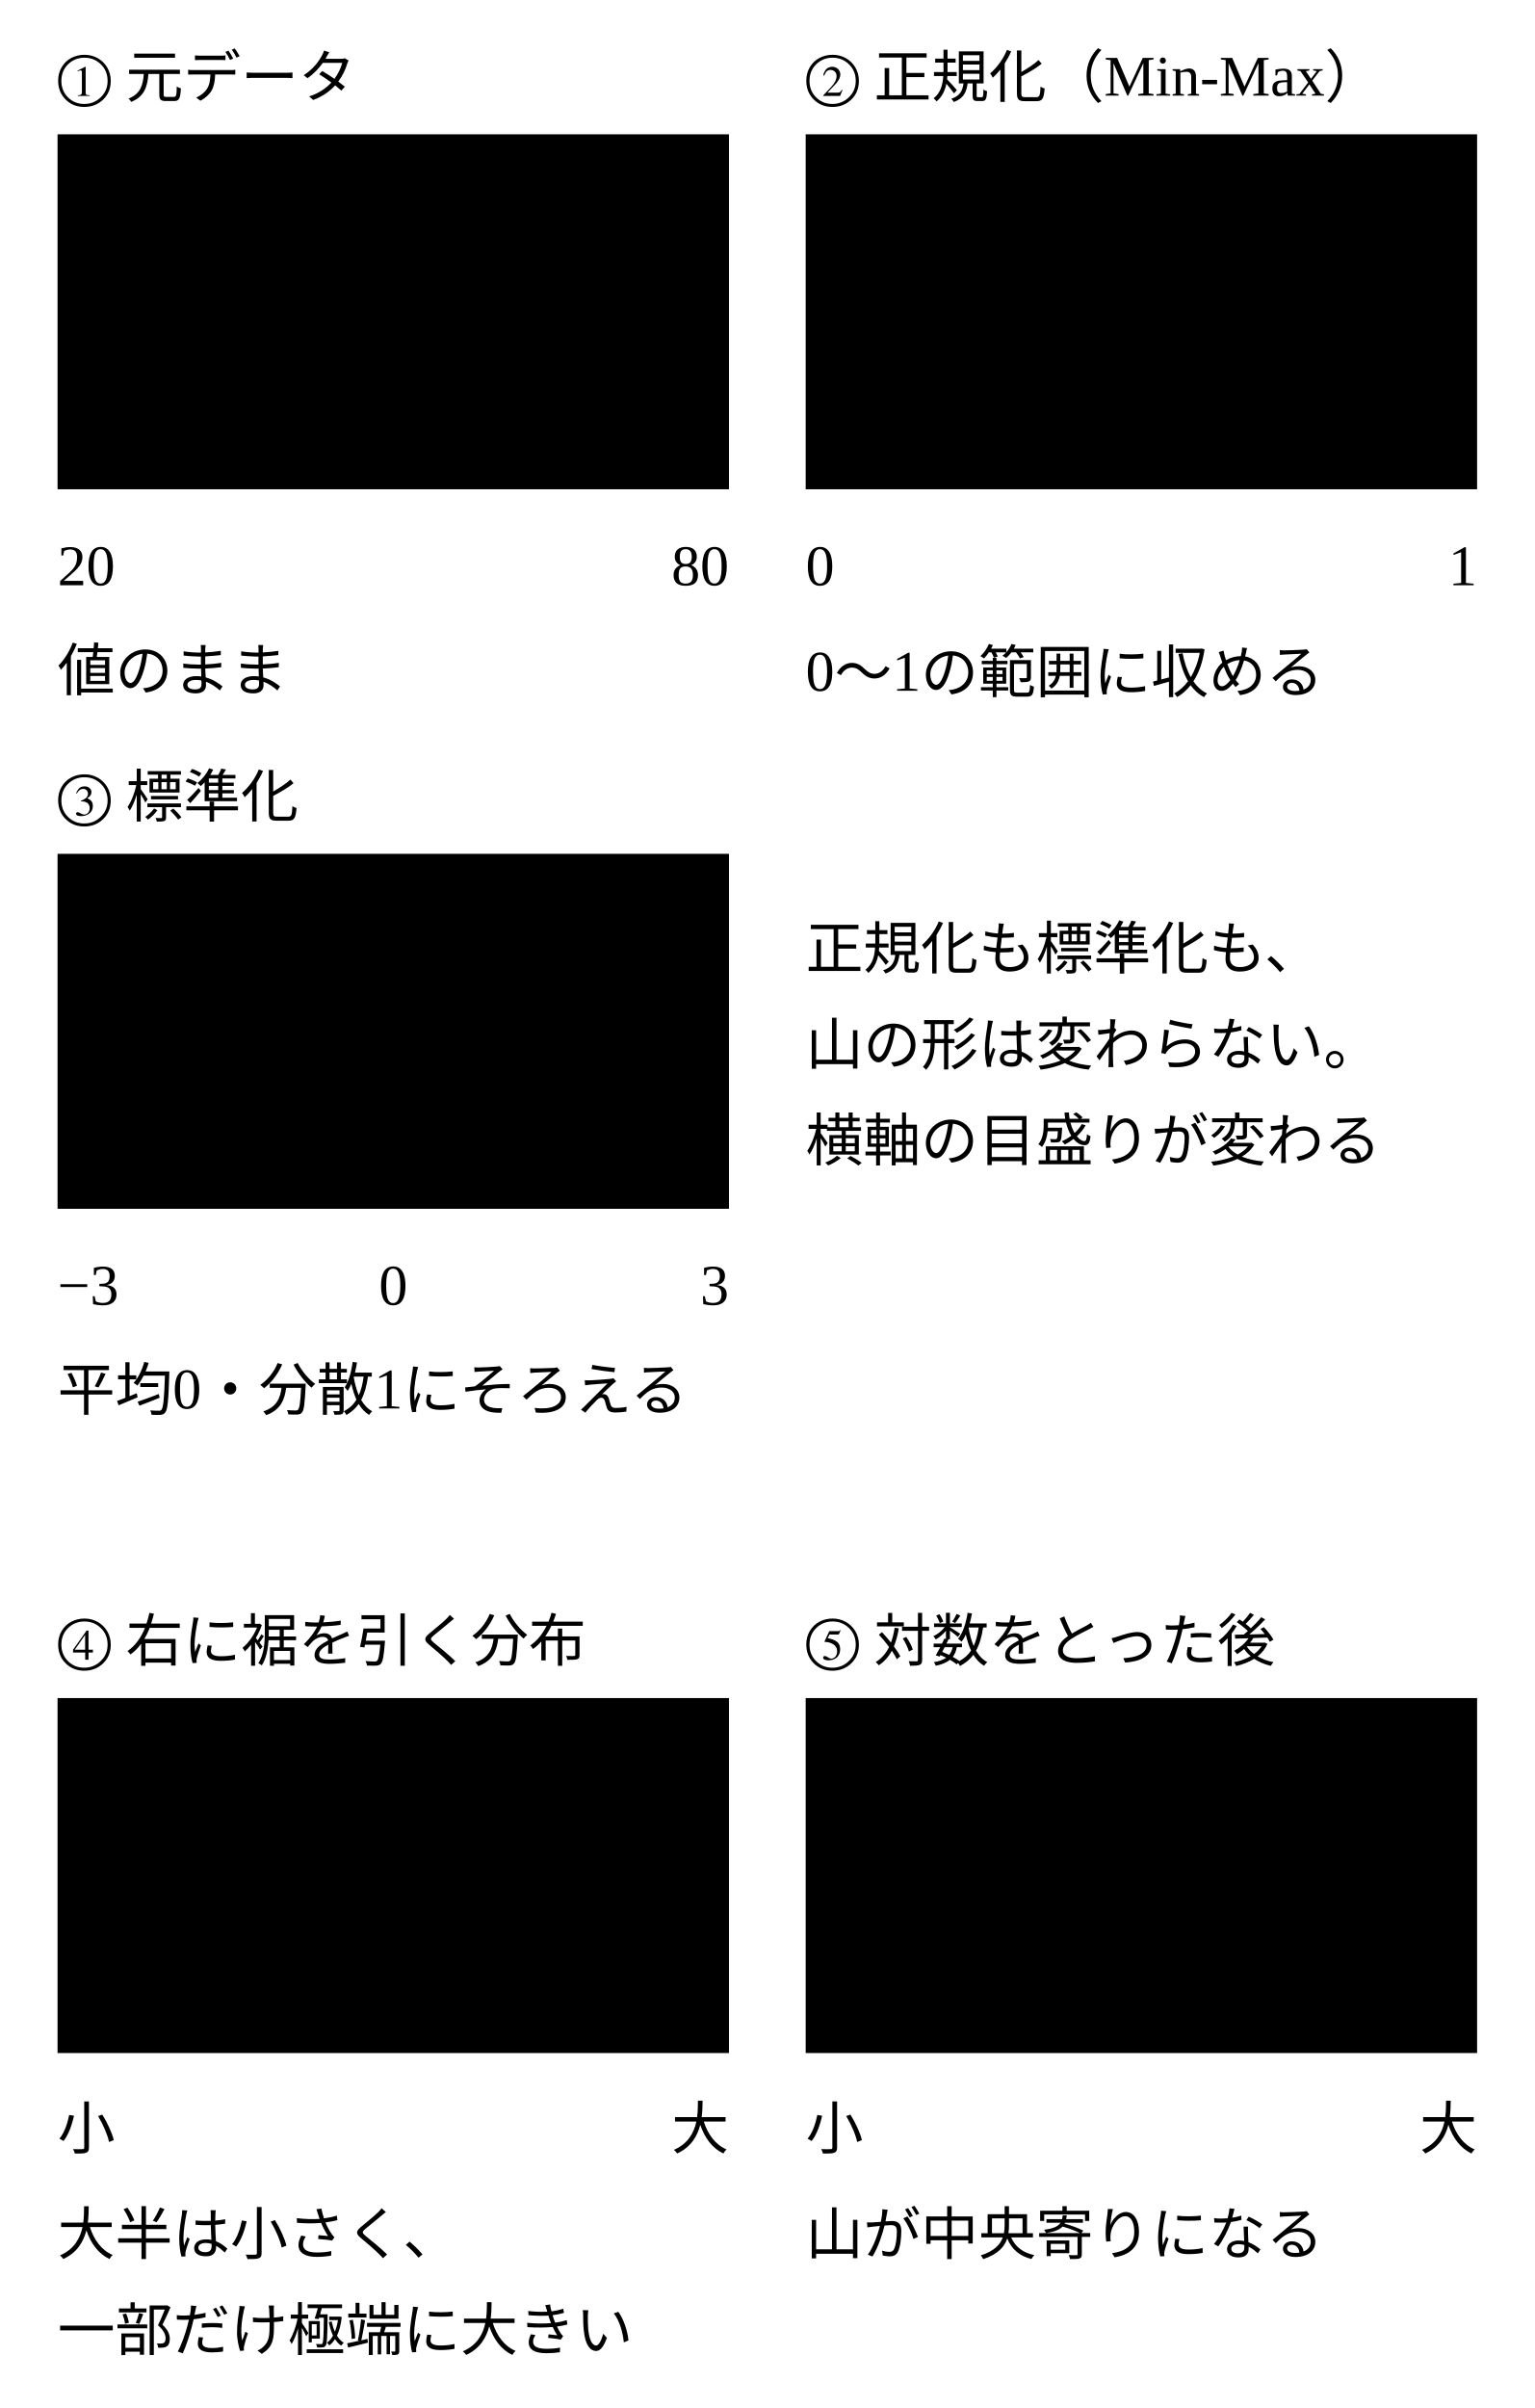
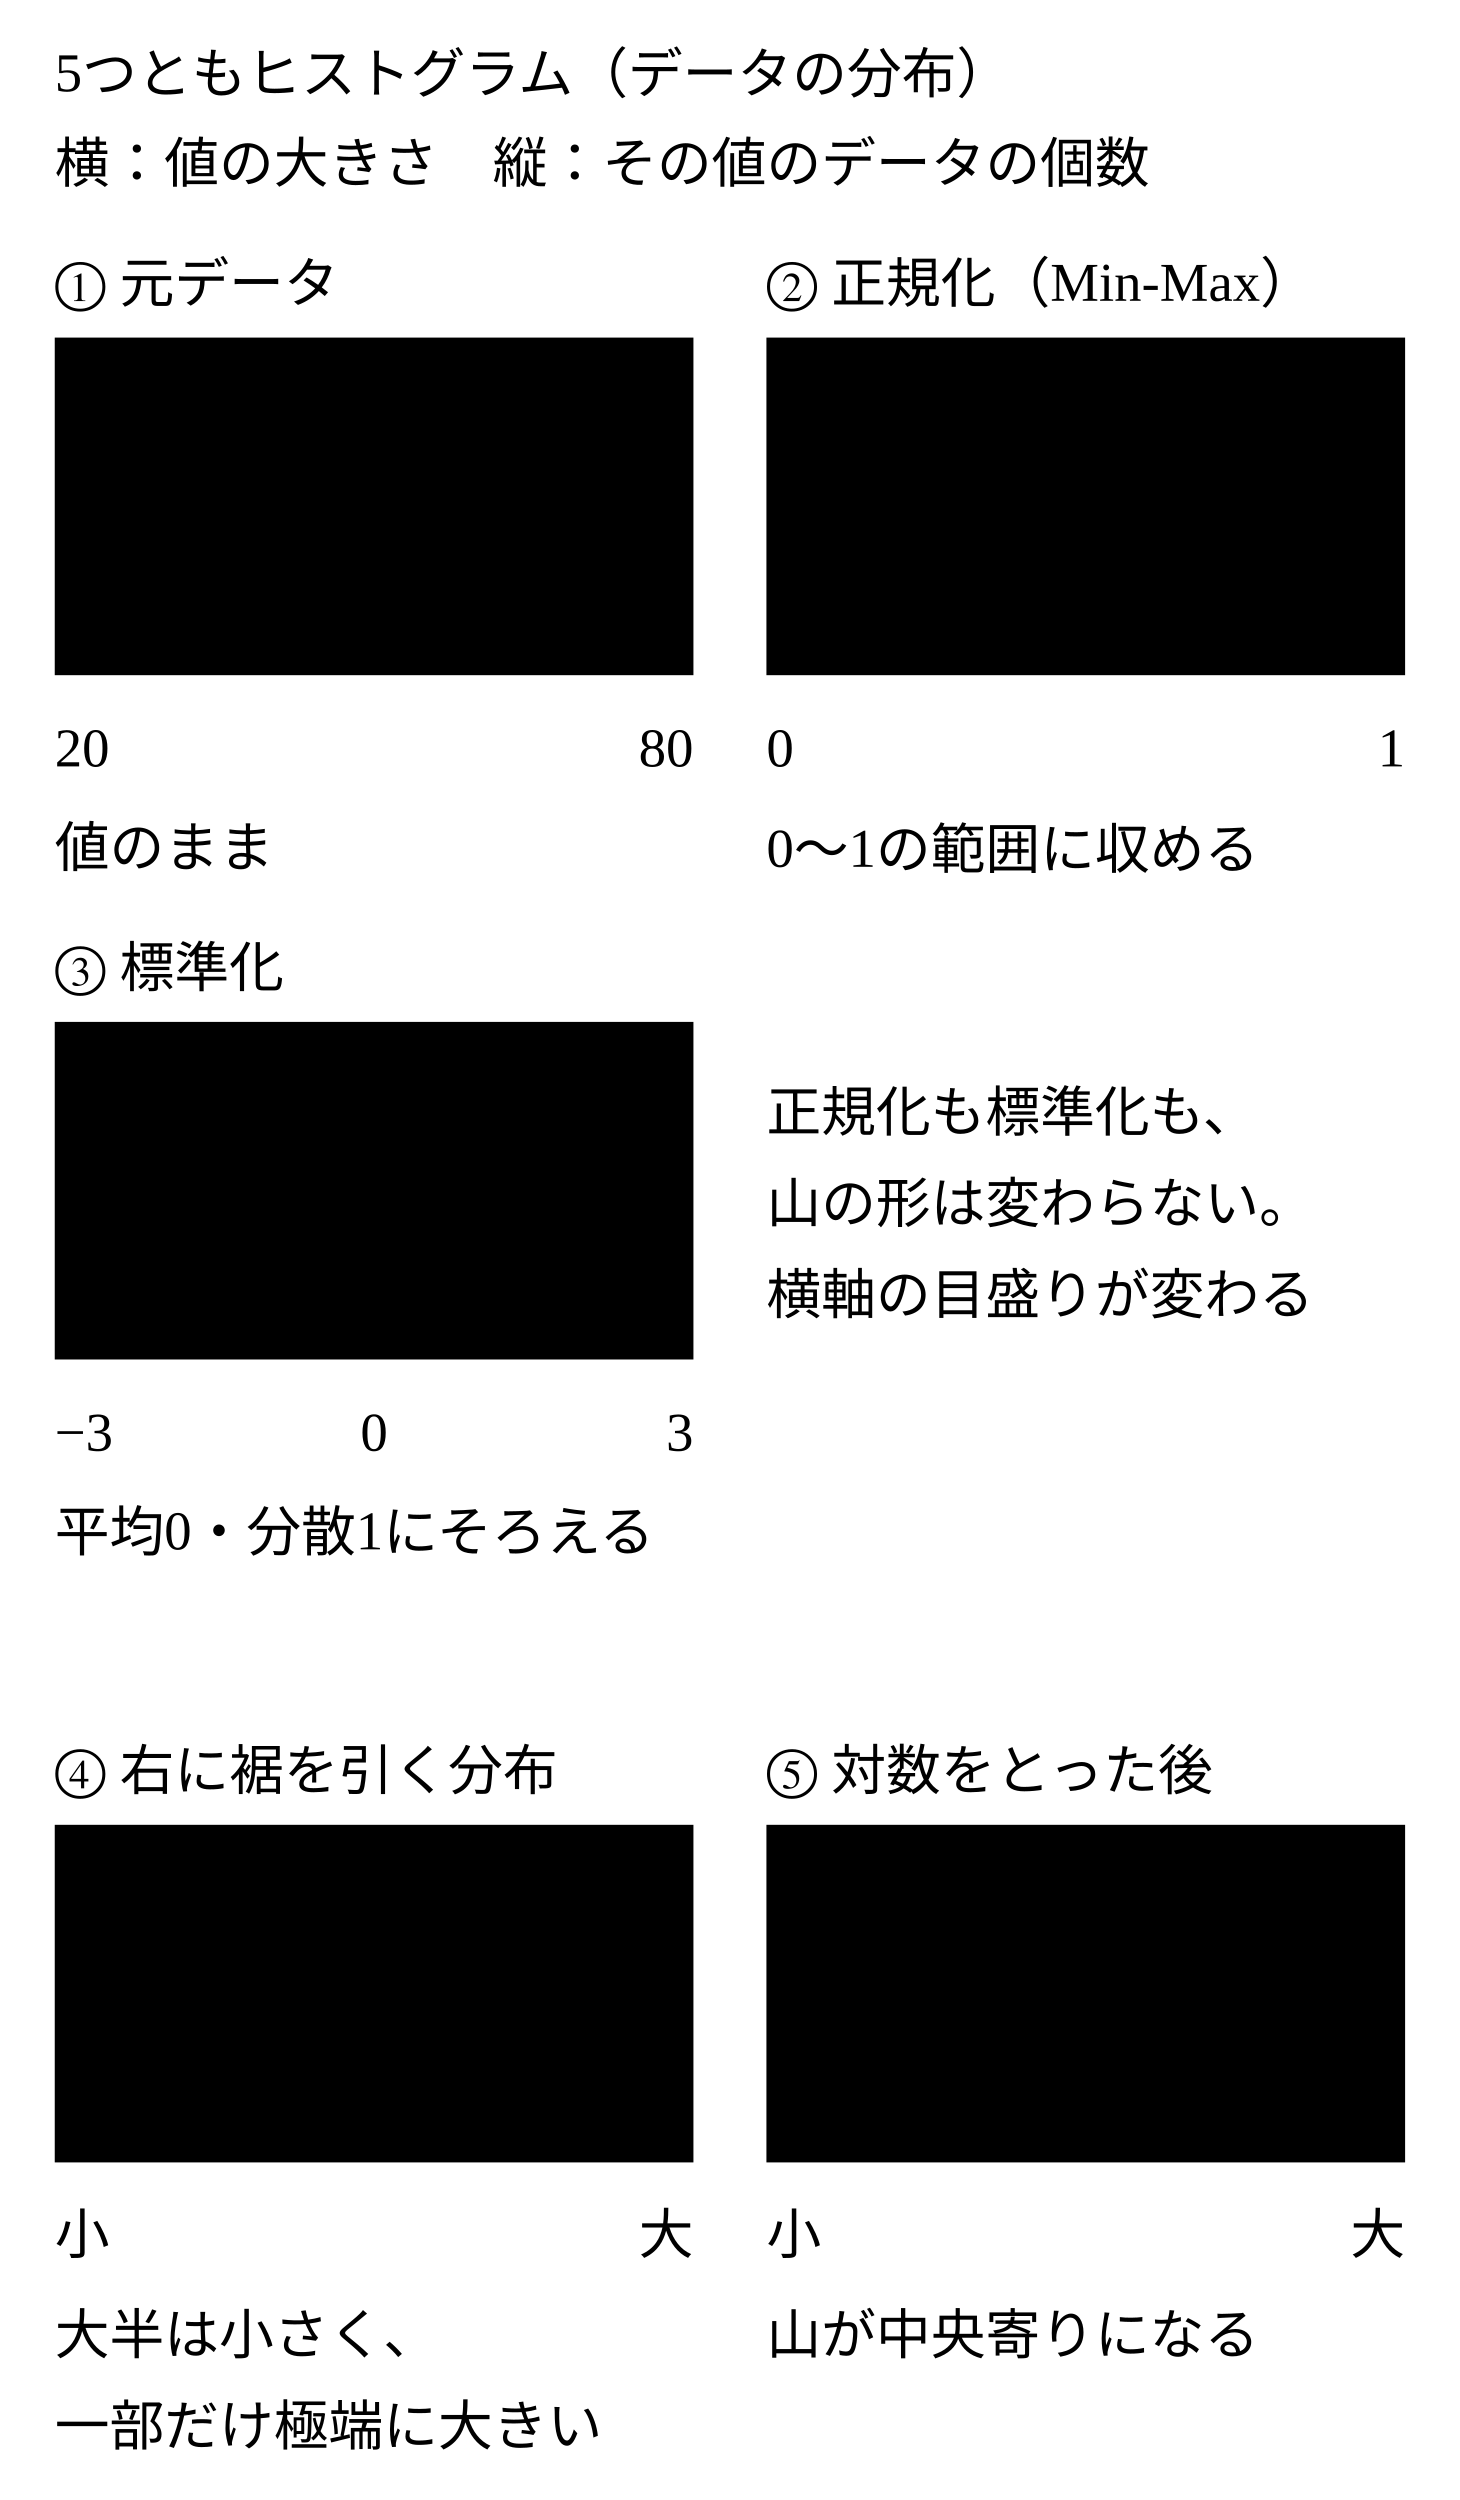
- <svg xmlns="http://www.w3.org/2000/svg" viewBox="0 0 320 502" role="img" aria-labelledby="fig-g-feature-scaling-t fig-g-feature-scaling-d">
-   <text x="12" y="20" class="tb">① 元データ</text>
-   <text x="168" y="20" class="tb">② 正規化（Min-Max）</text>
-   <rect x="12" y="28" width="140" height="74" class="fs sb" stroke-width="1" />
-   <rect x="13" y="95.87" width="9.67" height="2.13" class="fas sa" />
-   <rect x="24.67" y="91.37" width="9.67" height="6.63" class="fas sa" />
-   <rect x="36.33" y="81.58" width="9.67" height="16.42" class="fas sa" />
-   <rect x="48" y="65.59" width="9.67" height="32.41" class="fas sa" />
-   <rect x="59.67" y="46.98" width="9.67" height="51.02" class="fas sa" />
-   <rect x="71.33" y="34" width="9.67" height="64" class="fas sa" />
-   <rect x="83" y="34" width="9.67" height="64" class="fas sa" />
-   <rect x="94.67" y="46.98" width="9.67" height="51.02" class="fas sa" />
-   <rect x="106.33" y="65.59" width="9.67" height="32.41" class="fas sa" />
-   <rect x="118" y="81.58" width="9.67" height="16.42" class="fas sa" />
-   <rect x="129.67" y="91.37" width="9.67" height="6.63" class="fas sa" />
-   <rect x="141.33" y="95.87" width="9.67" height="2.13" class="fas sa" />
-   <line x1="12" y1="102" x2="152" y2="102" class="l sm w1" />
-   <rect x="168" y="28" width="140" height="74" class="fs sb" stroke-width="1" />
-   <rect x="169" y="95.87" width="9.67" height="2.13" class="fok sok" />
-   <rect x="180.67" y="91.37" width="9.67" height="6.63" class="fok sok" />
-   <rect x="192.33" y="81.58" width="9.67" height="16.42" class="fok sok" />
-   <rect x="204" y="65.59" width="9.67" height="32.41" class="fok sok" />
-   <rect x="215.67" y="46.98" width="9.67" height="51.02" class="fok sok" />
-   <rect x="227.33" y="34" width="9.67" height="64" class="fok sok" />
-   <rect x="239" y="34" width="9.67" height="64" class="fok sok" />
-   <rect x="250.67" y="46.98" width="9.67" height="51.02" class="fok sok" />
-   <rect x="262.33" y="65.59" width="9.67" height="32.41" class="fok sok" />
-   <rect x="274" y="81.58" width="9.67" height="16.42" class="fok sok" />
-   <rect x="285.67" y="91.37" width="9.67" height="6.63" class="fok sok" />
-   <rect x="297.33" y="95.87" width="9.67" height="2.13" class="fok sok" />
-   <line x1="168" y1="102" x2="308" y2="102" class="l sm w1" />
-   <text x="12" y="122" class="tm">20</text>
-   <text x="152" y="122" class="tm" text-anchor="end">80</text>
-   <text x="168" y="122" class="tm">0</text>
-   <text x="308" y="122" class="tm" text-anchor="end">1</text>
-   <text x="12" y="144" class="tm">値のまま</text>
-   <text x="168" y="144" class="tm">0〜1の範囲に収める</text>
-   <text x="12" y="170" class="tb">③ 標準化</text>
-   <rect x="12" y="178" width="140" height="74" class="fs sb" stroke-width="1" />
-   <rect x="13" y="245.87" width="9.67" height="2.13" class="fwn swn" />
-   <rect x="24.67" y="241.37" width="9.67" height="6.63" class="fwn swn" />
-   <rect x="36.33" y="231.58" width="9.67" height="16.42" class="fwn swn" />
-   <rect x="48" y="215.59" width="9.67" height="32.41" class="fwn swn" />
-   <rect x="59.67" y="196.98" width="9.67" height="51.02" class="fwn swn" />
-   <rect x="71.33" y="184" width="9.67" height="64" class="fwn swn" />
-   <rect x="83" y="184" width="9.67" height="64" class="fwn swn" />
-   <rect x="94.67" y="196.98" width="9.67" height="51.02" class="fwn swn" />
-   <rect x="106.33" y="215.59" width="9.67" height="32.41" class="fwn swn" />
-   <rect x="118" y="231.58" width="9.67" height="16.42" class="fwn swn" />
-   <rect x="129.67" y="241.37" width="9.67" height="6.63" class="fwn swn" />
-   <rect x="141.33" y="245.87" width="9.67" height="2.13" class="fwn swn" />
-   <line x1="12" y1="252" x2="152" y2="252" class="l sm w1" />
-   <text x="12" y="272" class="tm">−3</text>
-   <text x="82" y="272" class="tm" text-anchor="middle">0</text>
-   <text x="152" y="272" class="tm" text-anchor="end">3</text>
-   <text x="168" y="202">正規化も標準化も、</text>
-   <text x="168" y="222">山の形は変わらない。</text>
-   <text x="168" y="242" class="tb">横軸の目盛りが変わる</text>
-   <text x="12" y="294" class="tm">平均0・分散1にそろえる</text>
-   <line x1="12" y1="318" x2="308" y2="318" class="l sb w1" />
-   <text x="12" y="346" class="tb">④ 右に裾を引く分布</text>
-   <text x="168" y="346" class="tb">⑤ 対数をとった後</text>
-   <rect x="12" y="354" width="140" height="74" class="fs sb" stroke-width="1" />
-   <rect x="13" y="378.36" width="9.67" height="45.64" class="fng sng" />
-   <rect x="24.67" y="360" width="9.67" height="64" class="fng sng" />
-   <rect x="36.33" y="384.6" width="9.67" height="39.4" class="fng sng" />
-   <rect x="48" y="401.09" width="9.67" height="22.91" class="fng sng" />
-   <rect x="59.67" y="410.39" width="9.67" height="13.61" class="fng sng" />
-   <rect x="71.33" y="415.63" width="9.67" height="8.37" class="fng sng" />
-   <rect x="83" y="418.68" width="9.67" height="5.32" class="fng sng" />
-   <rect x="94.67" y="420.51" width="9.67" height="3.49" class="fng sng" />
-   <rect x="106.33" y="421.65" width="9.67" height="2.35" class="fng sng" />
-   <rect x="118" y="422.38" width="9.67" height="1.62" class="fng sng" />
-   <rect x="129.67" y="422.86" width="9.67" height="1.14" class="fng sng" />
-   <rect x="141.33" y="423.18" width="9.67" height="0.82" class="fng sng" />
-   <line x1="12" y1="428" x2="152" y2="428" class="l sm w1" />
-   <rect x="168" y="354" width="140" height="74" class="fs sb" stroke-width="1" />
-   <rect x="169" y="422.49" width="9.67" height="1.51" class="fok sok" />
-   <rect x="180.67" y="418.75" width="9.67" height="5.25" class="fok sok" />
-   <rect x="192.33" y="409.72" width="9.67" height="14.28" class="fok sok" />
-   <rect x="204" y="393.77" width="9.67" height="30.23" class="fok sok" />
-   <rect x="215.67" y="374.16" width="9.67" height="49.84" class="fok sok" />
-   <rect x="227.33" y="360" width="9.67" height="64" class="fok sok" />
-   <rect x="239" y="360" width="9.67" height="64" class="fok sok" />
-   <rect x="250.67" y="374.16" width="9.67" height="49.84" class="fok sok" />
-   <rect x="262.33" y="393.77" width="9.67" height="30.23" class="fok sok" />
-   <rect x="274" y="409.72" width="9.67" height="14.28" class="fok sok" />
-   <rect x="285.67" y="418.75" width="9.67" height="5.25" class="fok sok" />
-   <rect x="297.33" y="422.49" width="9.67" height="1.51" class="fok sok" />
-   <line x1="168" y1="428" x2="308" y2="428" class="l sm w1" />
-   <text x="12" y="448" class="tm">小</text>
-   <text x="152" y="448" class="tm" text-anchor="end">大</text>
-   <text x="168" y="448" class="tm">小</text>
-   <text x="308" y="448" class="tm" text-anchor="end">大</text>
-   <text x="12" y="470" class="tm">大半は小さく、</text>
-   <text x="168" y="470" class="tm">山が中央寄りになる</text>
-   <text x="12" y="490" class="tm">一部だけ極端に大きい</text>
+ <svg xmlns="http://www.w3.org/2000/svg" viewBox="0 0 320 548" role="img" aria-labelledby="fig-g-feature-scaling-t fig-g-feature-scaling-d">
+   <text x="12" y="20" class="tb">5つともヒストグラム（データの分布）</text>
+   <text x="12" y="40" class="tm">横：値の大きさ　縦：その値のデータの個数</text>
+   <g transform="translate(0,46)">
+     <text x="12" y="20" class="tb">① 元データ</text>
+     <text x="168" y="20" class="tb">② 正規化（Min-Max）</text>
+     <rect x="12" y="28" width="140" height="74" class="fs sb" stroke-width="1" />
+     <rect x="13" y="95.87" width="9.67" height="2.13" class="fas sa" />
+     <rect x="24.67" y="91.37" width="9.67" height="6.63" class="fas sa" />
+     <rect x="36.33" y="81.58" width="9.67" height="16.42" class="fas sa" />
+     <rect x="48" y="65.59" width="9.67" height="32.41" class="fas sa" />
+     <rect x="59.67" y="46.98" width="9.67" height="51.02" class="fas sa" />
+     <rect x="71.33" y="34" width="9.67" height="64" class="fas sa" />
+     <rect x="83" y="34" width="9.67" height="64" class="fas sa" />
+     <rect x="94.67" y="46.98" width="9.67" height="51.02" class="fas sa" />
+     <rect x="106.33" y="65.59" width="9.67" height="32.41" class="fas sa" />
+     <rect x="118" y="81.58" width="9.67" height="16.42" class="fas sa" />
+     <rect x="129.67" y="91.37" width="9.67" height="6.63" class="fas sa" />
+     <rect x="141.33" y="95.87" width="9.67" height="2.13" class="fas sa" />
+     <line x1="12" y1="102" x2="152" y2="102" class="l sm w1" />
+     <rect x="168" y="28" width="140" height="74" class="fs sb" stroke-width="1" />
+     <rect x="169" y="95.87" width="9.67" height="2.13" class="fok sok" />
+     <rect x="180.67" y="91.37" width="9.67" height="6.63" class="fok sok" />
+     <rect x="192.33" y="81.58" width="9.67" height="16.42" class="fok sok" />
+     <rect x="204" y="65.59" width="9.67" height="32.41" class="fok sok" />
+     <rect x="215.67" y="46.98" width="9.67" height="51.02" class="fok sok" />
+     <rect x="227.33" y="34" width="9.67" height="64" class="fok sok" />
+     <rect x="239" y="34" width="9.67" height="64" class="fok sok" />
+     <rect x="250.67" y="46.98" width="9.67" height="51.02" class="fok sok" />
+     <rect x="262.33" y="65.59" width="9.67" height="32.41" class="fok sok" />
+     <rect x="274" y="81.58" width="9.67" height="16.42" class="fok sok" />
+     <rect x="285.67" y="91.37" width="9.67" height="6.63" class="fok sok" />
+     <rect x="297.33" y="95.87" width="9.67" height="2.13" class="fok sok" />
+     <line x1="168" y1="102" x2="308" y2="102" class="l sm w1" />
+     <text x="12" y="122" class="tm">20</text>
+     <text x="152" y="122" class="tm" text-anchor="end">80</text>
+     <text x="168" y="122" class="tm">0</text>
+     <text x="308" y="122" class="tm" text-anchor="end">1</text>
+     <text x="12" y="144" class="tm">値のまま</text>
+     <text x="168" y="144" class="tm">0〜1の範囲に収める</text>
+     <text x="12" y="170" class="tb">③ 標準化</text>
+     <rect x="12" y="178" width="140" height="74" class="fs sb" stroke-width="1" />
+     <rect x="13" y="245.87" width="9.67" height="2.13" class="fwn swn" />
+     <rect x="24.67" y="241.37" width="9.67" height="6.63" class="fwn swn" />
+     <rect x="36.33" y="231.58" width="9.67" height="16.42" class="fwn swn" />
+     <rect x="48" y="215.59" width="9.67" height="32.41" class="fwn swn" />
+     <rect x="59.67" y="196.98" width="9.67" height="51.02" class="fwn swn" />
+     <rect x="71.33" y="184" width="9.67" height="64" class="fwn swn" />
+     <rect x="83" y="184" width="9.67" height="64" class="fwn swn" />
+     <rect x="94.67" y="196.98" width="9.67" height="51.02" class="fwn swn" />
+     <rect x="106.33" y="215.59" width="9.67" height="32.41" class="fwn swn" />
+     <rect x="118" y="231.58" width="9.67" height="16.42" class="fwn swn" />
+     <rect x="129.67" y="241.37" width="9.67" height="6.63" class="fwn swn" />
+     <rect x="141.33" y="245.87" width="9.67" height="2.13" class="fwn swn" />
+     <line x1="12" y1="252" x2="152" y2="252" class="l sm w1" />
+     <text x="12" y="272" class="tm">−3</text>
+     <text x="82" y="272" class="tm" text-anchor="middle">0</text>
+     <text x="152" y="272" class="tm" text-anchor="end">3</text>
+     <text x="168" y="202">正規化も標準化も、</text>
+     <text x="168" y="222">山の形は変わらない。</text>
+     <text x="168" y="242" class="tb">横軸の目盛りが変わる</text>
+     <text x="12" y="294" class="tm">平均0・分散1にそろえる</text>
+     <line x1="12" y1="318" x2="308" y2="318" class="l sb w1" />
+     <text x="12" y="346" class="tb">④ 右に裾を引く分布</text>
+     <text x="168" y="346" class="tb">⑤ 対数をとった後</text>
+     <rect x="12" y="354" width="140" height="74" class="fs sb" stroke-width="1" />
+     <rect x="13" y="378.36" width="9.67" height="45.64" class="fng sng" />
+     <rect x="24.67" y="360" width="9.67" height="64" class="fng sng" />
+     <rect x="36.33" y="384.6" width="9.67" height="39.4" class="fng sng" />
+     <rect x="48" y="401.09" width="9.67" height="22.91" class="fng sng" />
+     <rect x="59.67" y="410.39" width="9.67" height="13.61" class="fng sng" />
+     <rect x="71.33" y="415.63" width="9.67" height="8.37" class="fng sng" />
+     <rect x="83" y="418.68" width="9.67" height="5.32" class="fng sng" />
+     <rect x="94.67" y="420.51" width="9.67" height="3.49" class="fng sng" />
+     <rect x="106.33" y="421.65" width="9.67" height="2.35" class="fng sng" />
+     <rect x="118" y="422.38" width="9.67" height="1.62" class="fng sng" />
+     <rect x="129.67" y="422.86" width="9.67" height="1.14" class="fng sng" />
+     <rect x="141.33" y="423.18" width="9.67" height="0.82" class="fng sng" />
+     <line x1="12" y1="428" x2="152" y2="428" class="l sm w1" />
+     <rect x="168" y="354" width="140" height="74" class="fs sb" stroke-width="1" />
+     <rect x="169" y="422.49" width="9.67" height="1.51" class="fok sok" />
+     <rect x="180.67" y="418.75" width="9.67" height="5.25" class="fok sok" />
+     <rect x="192.33" y="409.72" width="9.67" height="14.28" class="fok sok" />
+     <rect x="204" y="393.77" width="9.67" height="30.23" class="fok sok" />
+     <rect x="215.67" y="374.16" width="9.67" height="49.84" class="fok sok" />
+     <rect x="227.33" y="360" width="9.67" height="64" class="fok sok" />
+     <rect x="239" y="360" width="9.67" height="64" class="fok sok" />
+     <rect x="250.67" y="374.16" width="9.67" height="49.84" class="fok sok" />
+     <rect x="262.33" y="393.77" width="9.67" height="30.23" class="fok sok" />
+     <rect x="274" y="409.72" width="9.67" height="14.28" class="fok sok" />
+     <rect x="285.67" y="418.75" width="9.67" height="5.25" class="fok sok" />
+     <rect x="297.33" y="422.49" width="9.67" height="1.51" class="fok sok" />
+     <line x1="168" y1="428" x2="308" y2="428" class="l sm w1" />
+     <text x="12" y="448" class="tm">小</text>
+     <text x="152" y="448" class="tm" text-anchor="end">大</text>
+     <text x="168" y="448" class="tm">小</text>
+     <text x="308" y="448" class="tm" text-anchor="end">大</text>
+     <text x="12" y="470" class="tm">大半は小さく、</text>
+     <text x="168" y="470" class="tm">山が中央寄りになる</text>
+     <text x="12" y="490" class="tm">一部だけ極端に大きい</text>
+   </g>
</svg>
